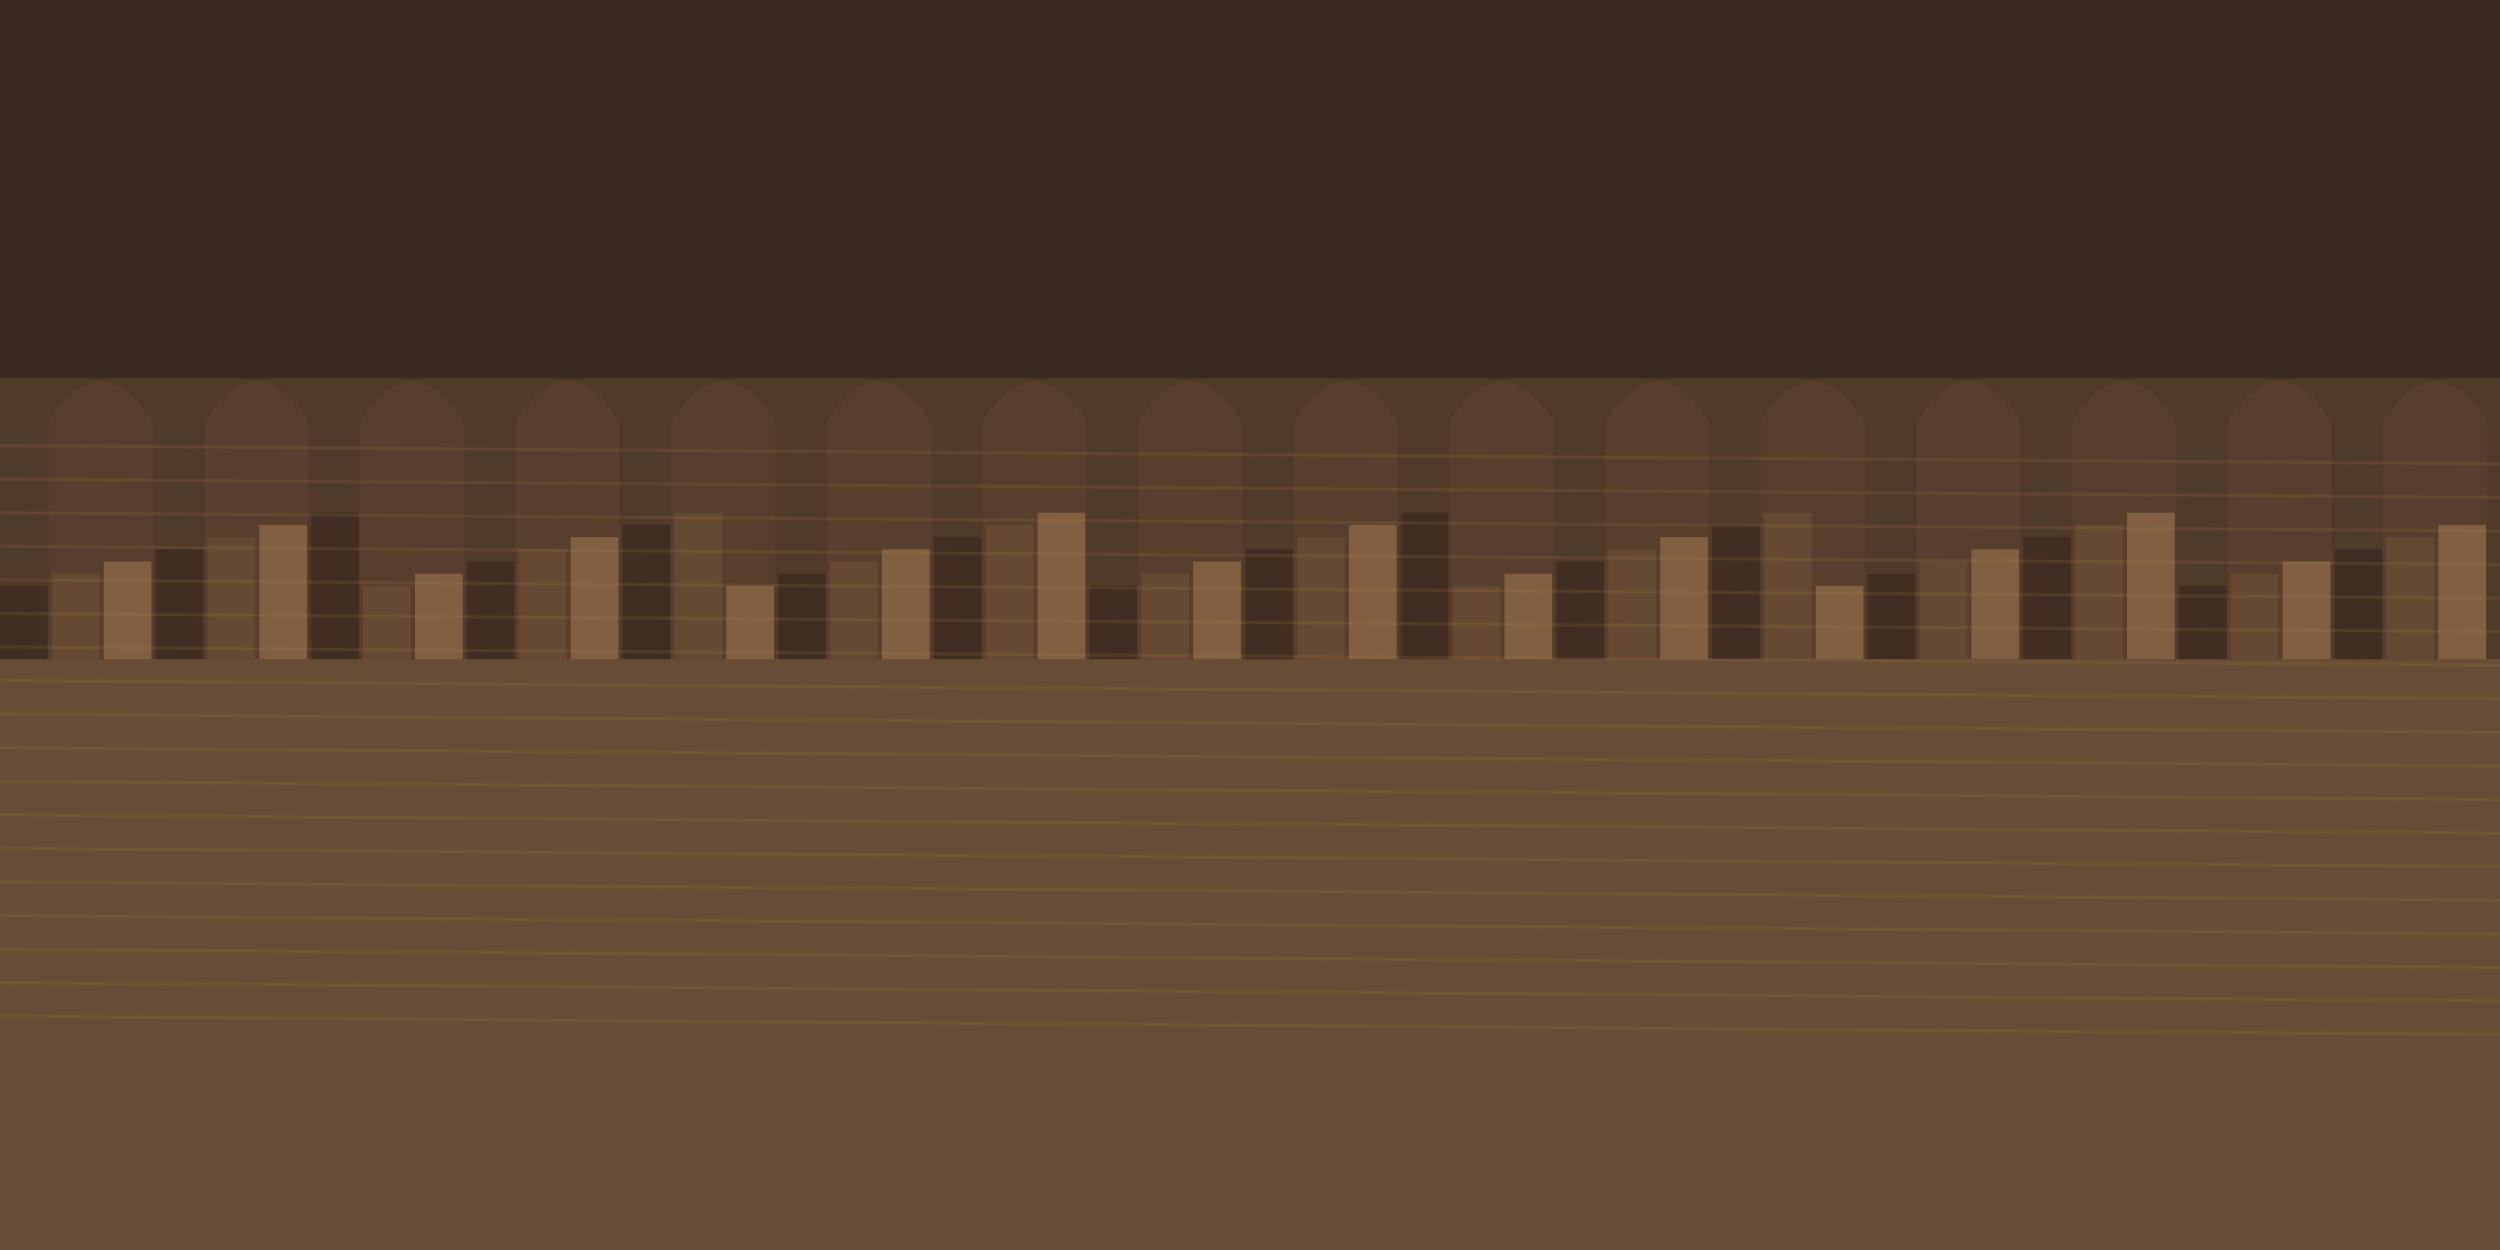
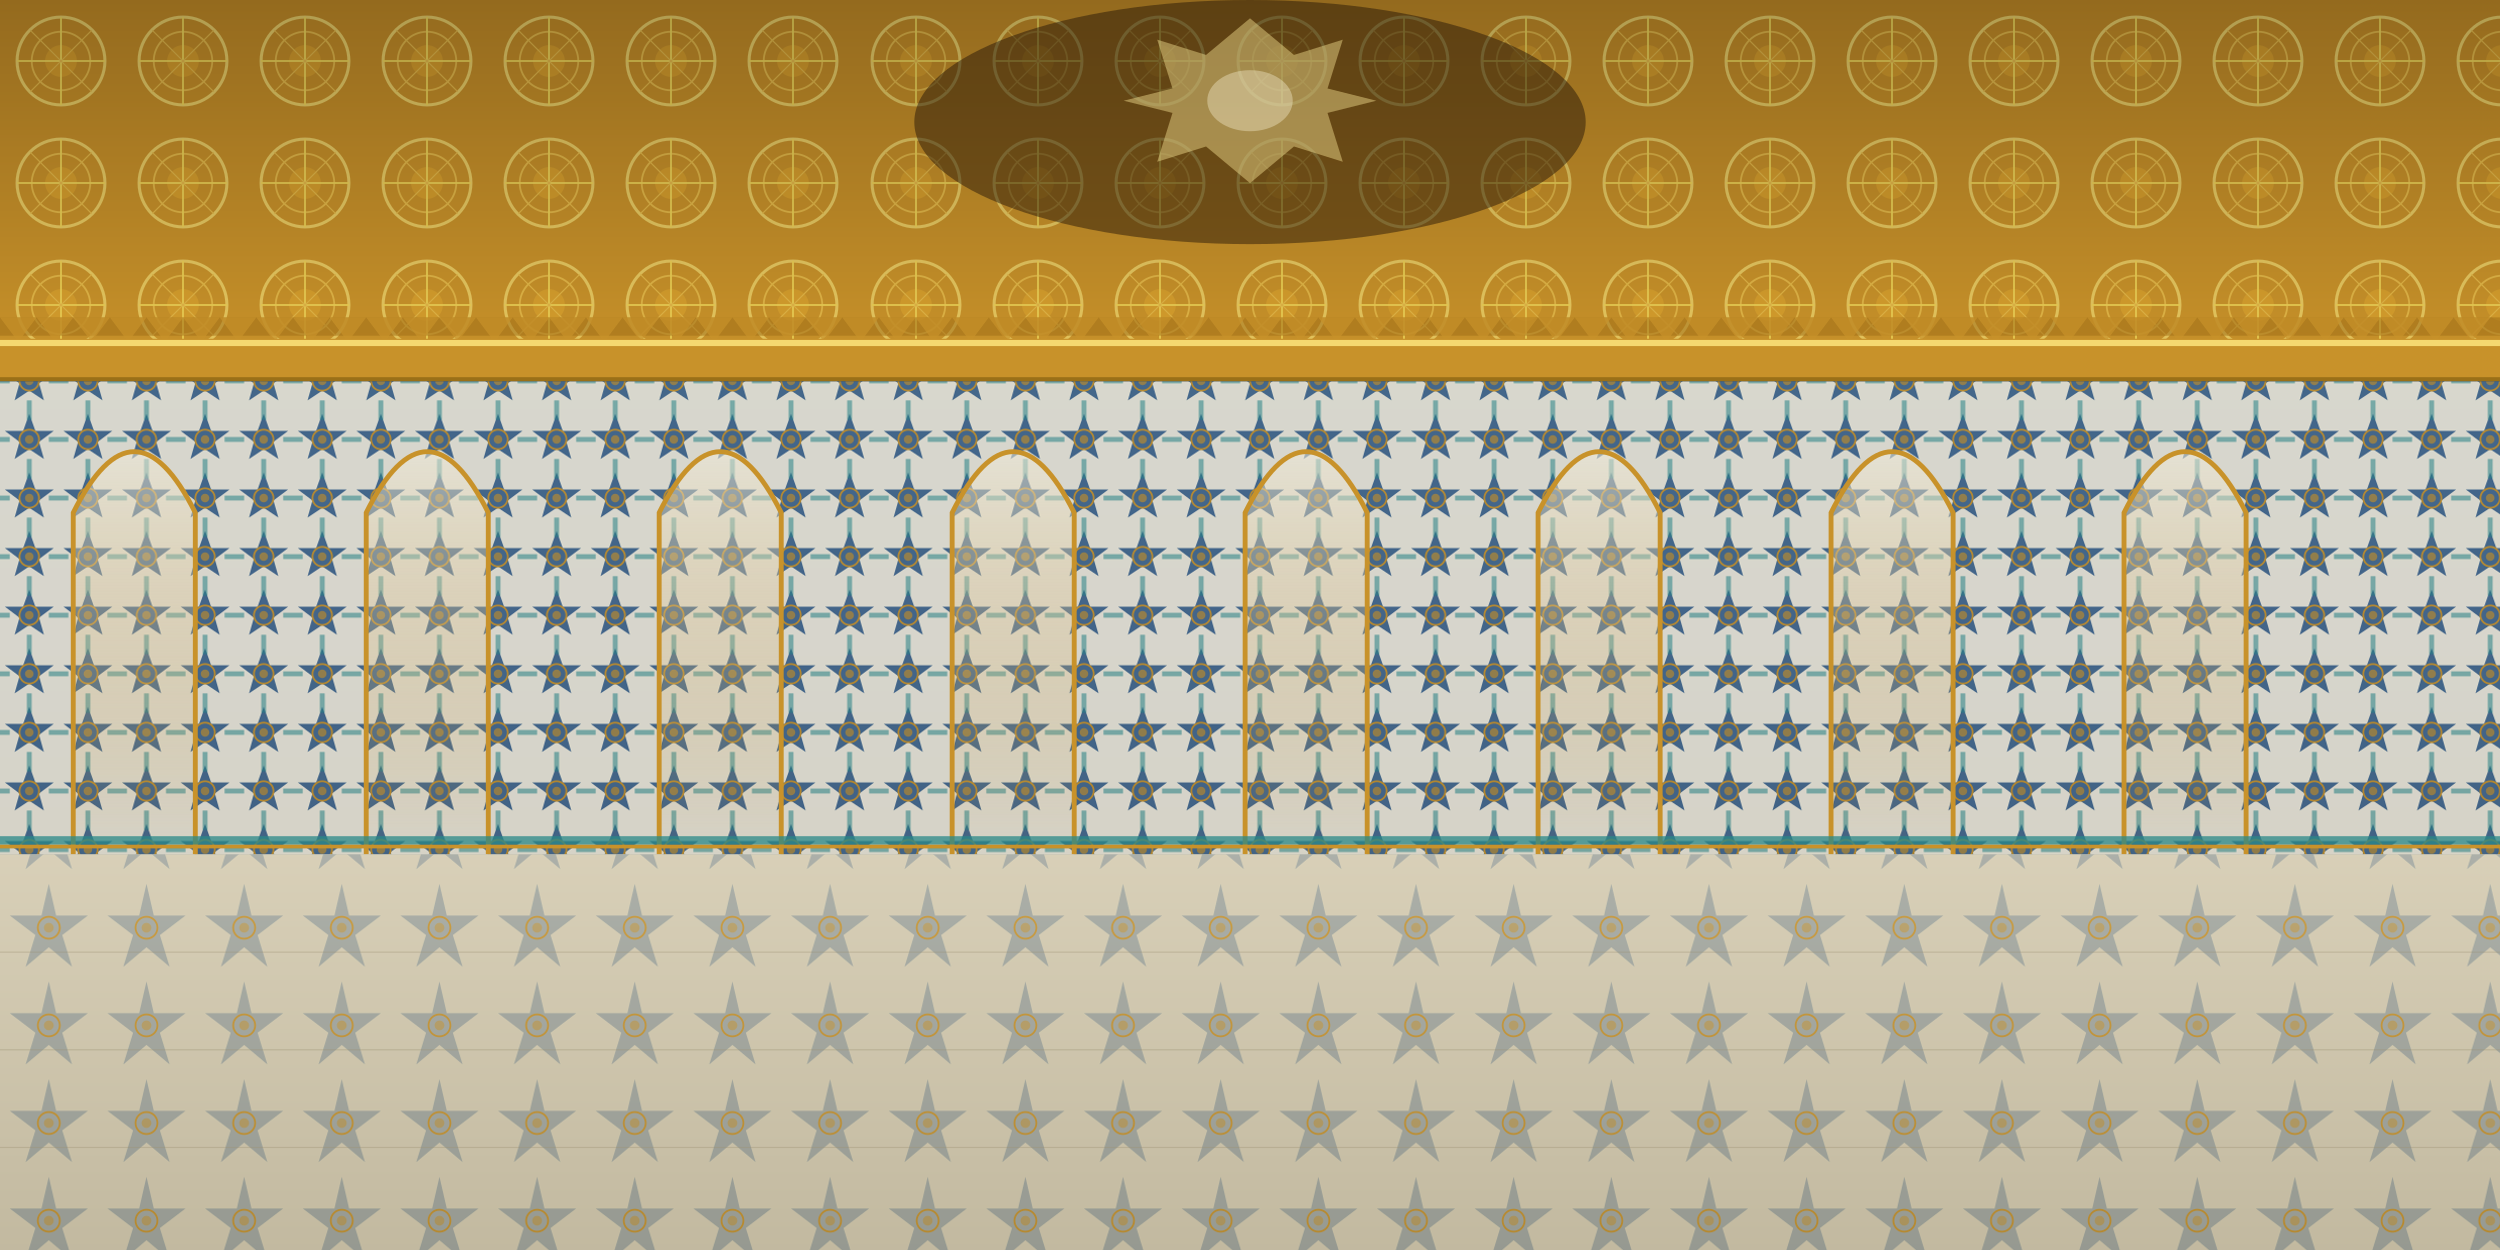
<svg xmlns="http://www.w3.org/2000/svg" viewBox="0 0 4096 2048">
-   <rect width="4096" height="2048" fill="#3b2a1f" />
-   <rect y="620" width="4096" height="1428" fill="#6a4d35" opacity="0.45" />
-   <rect y="1080" width="4096" height="968" fill="#9e7a4f" opacity="0.3" />
-   <rect x="0" y="960" width="78" height="120" fill="#3b2a1f" opacity="0.72" />
-   <rect x="85" y="940" width="78" height="140" fill="#6a4d35" opacity="0.72" />
-   <rect x="170" y="920" width="78" height="160" fill="#9e7a4f" opacity="0.72" />
-   <rect x="255" y="900" width="78" height="180" fill="#3b2a1f" opacity="0.72" />
-   <rect x="340" y="880" width="78" height="200" fill="#6a4d35" opacity="0.72" />
-   <rect x="425" y="860" width="78" height="220" fill="#9e7a4f" opacity="0.72" />
-   <rect x="510" y="840" width="78" height="240" fill="#3b2a1f" opacity="0.72" />
-   <rect x="595" y="960" width="78" height="120" fill="#6a4d35" opacity="0.72" />
-   <rect x="680" y="940" width="78" height="140" fill="#9e7a4f" opacity="0.72" />
-   <rect x="765" y="920" width="78" height="160" fill="#3b2a1f" opacity="0.72" />
-   <rect x="850" y="900" width="78" height="180" fill="#6a4d35" opacity="0.72" />
-   <rect x="935" y="880" width="78" height="200" fill="#9e7a4f" opacity="0.72" />
-   <rect x="1020" y="860" width="78" height="220" fill="#3b2a1f" opacity="0.72" />
-   <rect x="1105" y="840" width="78" height="240" fill="#6a4d35" opacity="0.72" />
-   <rect x="1190" y="960" width="78" height="120" fill="#9e7a4f" opacity="0.72" />
-   <rect x="1275" y="940" width="78" height="140" fill="#3b2a1f" opacity="0.72" />
-   <rect x="1360" y="920" width="78" height="160" fill="#6a4d35" opacity="0.72" />
-   <rect x="1445" y="900" width="78" height="180" fill="#9e7a4f" opacity="0.72" />
-   <rect x="1530" y="880" width="78" height="200" fill="#3b2a1f" opacity="0.72" />
-   <rect x="1615" y="860" width="78" height="220" fill="#6a4d35" opacity="0.72" />
-   <rect x="1700" y="840" width="78" height="240" fill="#9e7a4f" opacity="0.72" />
-   <rect x="1785" y="960" width="78" height="120" fill="#3b2a1f" opacity="0.72" />
-   <rect x="1870" y="940" width="78" height="140" fill="#6a4d35" opacity="0.72" />
-   <rect x="1955" y="920" width="78" height="160" fill="#9e7a4f" opacity="0.72" />
-   <rect x="2040" y="900" width="78" height="180" fill="#3b2a1f" opacity="0.72" />
-   <rect x="2125" y="880" width="78" height="200" fill="#6a4d35" opacity="0.72" />
-   <rect x="2210" y="860" width="78" height="220" fill="#9e7a4f" opacity="0.72" />
-   <rect x="2295" y="840" width="78" height="240" fill="#3b2a1f" opacity="0.72" />
-   <rect x="2380" y="960" width="78" height="120" fill="#6a4d35" opacity="0.72" />
-   <rect x="2465" y="940" width="78" height="140" fill="#9e7a4f" opacity="0.72" />
-   <rect x="2550" y="920" width="78" height="160" fill="#3b2a1f" opacity="0.72" />
-   <rect x="2635" y="900" width="78" height="180" fill="#6a4d35" opacity="0.72" />
-   <rect x="2720" y="880" width="78" height="200" fill="#9e7a4f" opacity="0.72" />
-   <rect x="2805" y="860" width="78" height="220" fill="#3b2a1f" opacity="0.72" />
-   <rect x="2890" y="840" width="78" height="240" fill="#6a4d35" opacity="0.72" />
-   <rect x="2975" y="960" width="78" height="120" fill="#9e7a4f" opacity="0.72" />
-   <rect x="3060" y="940" width="78" height="140" fill="#3b2a1f" opacity="0.72" />
-   <rect x="3145" y="920" width="78" height="160" fill="#6a4d35" opacity="0.72" />
-   <rect x="3230" y="900" width="78" height="180" fill="#9e7a4f" opacity="0.72" />
-   <rect x="3315" y="880" width="78" height="200" fill="#3b2a1f" opacity="0.72" />
-   <rect x="3400" y="860" width="78" height="220" fill="#6a4d35" opacity="0.72" />
-   <rect x="3485" y="840" width="78" height="240" fill="#9e7a4f" opacity="0.72" />
-   <rect x="3570" y="960" width="78" height="120" fill="#3b2a1f" opacity="0.72" />
-   <rect x="3655" y="940" width="78" height="140" fill="#6a4d35" opacity="0.72" />
-   <rect x="3740" y="920" width="78" height="160" fill="#9e7a4f" opacity="0.72" />
-   <rect x="3825" y="900" width="78" height="180" fill="#3b2a1f" opacity="0.72" />
-   <rect x="3910" y="880" width="78" height="200" fill="#6a4d35" opacity="0.72" />
-   <rect x="3995" y="860" width="78" height="220" fill="#9e7a4f" opacity="0.72" />
-   <path d="M80 690 q85 -130 170 0 v390 h-170z" fill="#6a4d35" opacity="0.28" />
-   <path d="M335 690 q85 -130 170 0 v390 h-170z" fill="#6a4d35" opacity="0.28" />
-   <path d="M590 690 q85 -130 170 0 v390 h-170z" fill="#6a4d35" opacity="0.28" />
-   <path d="M845 690 q85 -130 170 0 v390 h-170z" fill="#6a4d35" opacity="0.28" />
-   <path d="M1100 690 q85 -130 170 0 v390 h-170z" fill="#6a4d35" opacity="0.28" />
-   <path d="M1355 690 q85 -130 170 0 v390 h-170z" fill="#6a4d35" opacity="0.28" />
-   <path d="M1610 690 q85 -130 170 0 v390 h-170z" fill="#6a4d35" opacity="0.28" />
-   <path d="M1865 690 q85 -130 170 0 v390 h-170z" fill="#6a4d35" opacity="0.28" />
-   <path d="M2120 690 q85 -130 170 0 v390 h-170z" fill="#6a4d35" opacity="0.28" />
-   <path d="M2375 690 q85 -130 170 0 v390 h-170z" fill="#6a4d35" opacity="0.28" />
-   <path d="M2630 690 q85 -130 170 0 v390 h-170z" fill="#6a4d35" opacity="0.28" />
-   <path d="M2885 690 q85 -130 170 0 v390 h-170z" fill="#6a4d35" opacity="0.28" />
-   <path d="M3140 690 q85 -130 170 0 v390 h-170z" fill="#6a4d35" opacity="0.28" />
-   <path d="M3395 690 q85 -130 170 0 v390 h-170z" fill="#6a4d35" opacity="0.28" />
-   <path d="M3650 690 q85 -130 170 0 v390 h-170z" fill="#6a4d35" opacity="0.28" />
-   <path d="M3905 690 q85 -130 170 0 v390 h-170z" fill="#6a4d35" opacity="0.28" />
-   <g opacity="0.18" stroke="#9e7a4f" stroke-width="5">
-     <line x1="0" y1="730" x2="4096" y2="760" />
-     <line x1="0" y1="785" x2="4096" y2="815" />
-     <line x1="0" y1="840" x2="4096" y2="870" />
-     <line x1="0" y1="895" x2="4096" y2="925" />
-     <line x1="0" y1="950" x2="4096" y2="980" />
-     <line x1="0" y1="1005" x2="4096" y2="1035" />
-     <line x1="0" y1="1060" x2="4096" y2="1090" />
-     <line x1="0" y1="1115" x2="4096" y2="1145" />
-     <line x1="0" y1="1170" x2="4096" y2="1200" />
-     <line x1="0" y1="1225" x2="4096" y2="1255" />
-     <line x1="0" y1="1280" x2="4096" y2="1310" />
-     <line x1="0" y1="1335" x2="4096" y2="1365" />
-     <line x1="0" y1="1390" x2="4096" y2="1420" />
-     <line x1="0" y1="1445" x2="4096" y2="1475" />
-     <line x1="0" y1="1500" x2="4096" y2="1530" />
-     <line x1="0" y1="1555" x2="4096" y2="1585" />
-     <line x1="0" y1="1610" x2="4096" y2="1640" />
-     <line x1="0" y1="1665" x2="4096" y2="1695" />
+   <defs>
+     <linearGradient id="ceilG" x1="0" y1="0" x2="0" y2="1">
+       <stop offset="0%" stop-color="#1a0e04" />
+       <stop offset="100%" stop-color="#c8922a" />
+     </linearGradient>
+     <linearGradient id="wallG" x1="0" y1="0" x2="0" y2="1">
+       <stop offset="0%" stop-color="#1e4a7a" />
+       <stop offset="60%" stop-color="#163a6a" />
+       <stop offset="100%" stop-color="#0e2848" />
+     </linearGradient>
+     <linearGradient id="floorG" x1="0" y1="0" x2="0" y2="1">
+       <stop offset="0%" stop-color="#d8d0b8" />
+       <stop offset="100%" stop-color="#6a6040" />
+     </linearGradient>
+     <linearGradient id="archFill" x1="0" y1="0" x2="0" y2="1">
+       <stop offset="0%" stop-color="#f0ead8" stop-opacity="0.55" />
+       <stop offset="100%" stop-color="#c8922a" stop-opacity="0" />
+     </linearGradient>
+     <pattern id="iznik" x="0" y="0" width="96" height="96" patternUnits="userSpaceOnUse">
+       <rect width="96" height="96" fill="#f0ead8" />
+       <polygon points="48,6 58,34 88,34 64,52 72,80 48,64 24,80 32,52 8,34 38,34" fill="#1e4a7a" opacity="0.8" />
+       <circle cx="48" cy="48" r="16" fill="none" stroke="#c8922a" stroke-width="3" />
+       <circle cx="48" cy="48" r="7" fill="#c8922a" opacity="0.7" />
+       <rect x="0" y="44" width="16" height="8" fill="#2a8888" opacity="0.55" />
+       <rect x="80" y="44" width="16" height="8" fill="#2a8888" opacity="0.55" />
+       <rect x="44" y="0" width="8" height="16" fill="#2a8888" opacity="0.55" />
+       <rect x="44" y="80" width="8" height="16" fill="#2a8888" opacity="0.55" />
+     </pattern>
+     <pattern id="arabCeil" x="0" y="0" width="200" height="200" patternUnits="userSpaceOnUse">
+       <rect width="200" height="200" fill="#c8922a" />
+       <circle cx="100" cy="100" r="72" fill="none" stroke="#f0d870" stroke-width="5" />
+       <circle cx="100" cy="100" r="48" fill="none" stroke="#e8c050" stroke-width="3" />
+       <circle cx="100" cy="100" r="26" fill="#e8b030" opacity="0.5" />
+       <line x1="28" y1="100" x2="172" y2="100" stroke="#f5e060" stroke-width="3" />
+       <line x1="100" y1="28" x2="100" y2="172" stroke="#f5e060" stroke-width="3" />
+       <line x1="50" y1="50" x2="150" y2="150" stroke="#e8c050" stroke-width="2" />
+       <line x1="150" y1="50" x2="50" y2="150" stroke="#e8c050" stroke-width="2" />
+     </pattern>
+     <pattern id="mosaicFloor" x="0" y="0" width="160" height="160" patternUnits="userSpaceOnUse">
+       <rect width="160" height="160" fill="#d8d0b8" />
+       <polygon points="80,8 92,60 144,60 102,92 118,144 80,112 42,144 58,92 16,60 68,60" fill="#1e4a7a" opacity="0.3" />
+       <circle cx="80" cy="80" r="18" fill="none" stroke="#c8922a" stroke-width="3" />
+       <circle cx="80" cy="80" r="8" fill="#c8922a" opacity="0.55" />
+     </pattern>
+   </defs>
+   <rect width="4096" height="580" fill="url(#ceilG)" />
+   <rect width="4096" height="580" fill="url(#arabCeil)" opacity="0.7" />
+   <ellipse cx="2048" cy="200" rx="550" ry="200" fill="#1a0e04" opacity="0.45" />
+   <polygon points="2048,30 2120,90 2200,65 2175,145 2255,165 2175,185 2200,265 2120,240 2048,300 1976,240 1896,265 1921,185 1841,165 1921,145 1896,65 1976,90" fill="#f5e090" opacity="0.45" />
+   <ellipse cx="2048" cy="165" rx="70" ry="50" fill="#fffae0" opacity="0.35" />
+   <rect y="520" width="4096" height="30" fill="#a07018" opacity="0.55" />
+   <g fill="#c8922a" opacity="0.7">
+     <polygon points="0,520 30,560 60,520" />
+     <polygon points="60,520 90,560 120,520" />
+     <polygon points="120,520 150,560 180,520" />
+     <polygon points="180,520 210,560 240,520" />
+     <polygon points="240,520 270,560 300,520" />
+     <polygon points="300,520 330,560 360,520" />
+     <polygon points="360,520 390,560 420,520" />
+     <polygon points="420,520 450,560 480,520" />
+     <polygon points="480,520 510,560 540,520" />
+     <polygon points="540,520 570,560 600,520" />
+     <polygon points="600,520 630,560 660,520" />
+     <polygon points="660,520 690,560 720,520" />
+     <polygon points="720,520 750,560 780,520" />
+     <polygon points="780,520 810,560 840,520" />
+     <polygon points="840,520 870,560 900,520" />
+     <polygon points="900,520 930,560 960,520" />
+     <polygon points="960,520 990,560 1020,520" />
+     <polygon points="1020,520 1050,560 1080,520" />
+     <polygon points="1080,520 1110,560 1140,520" />
+     <polygon points="1140,520 1170,560 1200,520" />
+     <polygon points="1200,520 1230,560 1260,520" />
+     <polygon points="1260,520 1290,560 1320,520" />
+     <polygon points="1320,520 1350,560 1380,520" />
+     <polygon points="1380,520 1410,560 1440,520" />
+     <polygon points="1440,520 1470,560 1500,520" />
+     <polygon points="1500,520 1530,560 1560,520" />
+     <polygon points="1560,520 1590,560 1620,520" />
+     <polygon points="1620,520 1650,560 1680,520" />
+     <polygon points="1680,520 1710,560 1740,520" />
+     <polygon points="1740,520 1770,560 1800,520" />
+     <polygon points="1800,520 1830,560 1860,520" />
+     <polygon points="1860,520 1890,560 1920,520" />
+     <polygon points="1920,520 1950,560 1980,520" />
+     <polygon points="1980,520 2010,560 2040,520" />
+     <polygon points="2040,520 2070,560 2100,520" />
+     <polygon points="2100,520 2130,560 2160,520" />
+     <polygon points="2160,520 2190,560 2220,520" />
+     <polygon points="2220,520 2250,560 2280,520" />
+     <polygon points="2280,520 2310,560 2340,520" />
+     <polygon points="2340,520 2370,560 2400,520" />
+     <polygon points="2400,520 2430,560 2460,520" />
+     <polygon points="2460,520 2490,560 2520,520" />
+     <polygon points="2520,520 2550,560 2580,520" />
+     <polygon points="2580,520 2610,560 2640,520" />
+     <polygon points="2640,520 2670,560 2700,520" />
+     <polygon points="2700,520 2730,560 2760,520" />
+     <polygon points="2760,520 2790,560 2820,520" />
+     <polygon points="2820,520 2850,560 2880,520" />
+     <polygon points="2880,520 2910,560 2940,520" />
+     <polygon points="2940,520 2970,560 3000,520" />
+     <polygon points="3000,520 3030,560 3060,520" />
+     <polygon points="3060,520 3090,560 3120,520" />
+     <polygon points="3120,520 3150,560 3180,520" />
+     <polygon points="3180,520 3210,560 3240,520" />
+     <polygon points="3240,520 3270,560 3300,520" />
+     <polygon points="3300,520 3330,560 3360,520" />
+     <polygon points="3360,520 3390,560 3420,520" />
+     <polygon points="3420,520 3450,560 3480,520" />
+     <polygon points="3480,520 3510,560 3540,520" />
+     <polygon points="3540,520 3570,560 3600,520" />
+     <polygon points="3600,520 3630,560 3660,520" />
+     <polygon points="3660,520 3690,560 3720,520" />
+     <polygon points="3720,520 3750,560 3780,520" />
+     <polygon points="3780,520 3810,560 3840,520" />
+     <polygon points="3840,520 3870,560 3900,520" />
+     <polygon points="3900,520 3930,560 3960,520" />
+     <polygon points="3960,520 3990,560 4020,520" />
+     <polygon points="4020,520 4050,560 4080,520" />
+   </g>
+   <rect y="555" width="4096" height="70" fill="#c8922a" />
+   <rect y="557" width="4096" height="10" fill="#f5d870" />
+   <rect y="618" width="4096" height="10" fill="#9a7018" />
+   <rect y="625" width="4096" height="775" fill="url(#wallG)" />
+   <rect y="625" width="4096" height="775" fill="url(#iznik)" opacity="0.88" />
+   <path d="M120 1400 L120 840 Q220 640 320 840 L320 1400 Z" fill="url(#archFill)" />
+   <path d="M600 1400 L600 840 Q700 640 800 840 L800 1400 Z" fill="url(#archFill)" />
+   <path d="M1080 1400 L1080 840 Q1180 640 1280 840 L1280 1400 Z" fill="url(#archFill)" />
+   <path d="M1560 1400 L1560 840 Q1660 640 1760 840 L1760 1400 Z" fill="url(#archFill)" />
+   <path d="M2040 1400 L2040 840 Q2140 640 2240 840 L2240 1400 Z" fill="url(#archFill)" />
+   <path d="M2520 1400 L2520 840 Q2620 640 2720 840 L2720 1400 Z" fill="url(#archFill)" />
+   <path d="M3000 1400 L3000 840 Q3100 640 3200 840 L3200 1400 Z" fill="url(#archFill)" />
+   <path d="M3480 1400 L3480 840 Q3580 640 3680 840 L3680 1400 Z" fill="url(#archFill)" />
+   <g fill="none" stroke="#c8922a" stroke-width="8">
+     <path d="M120 1400 L120 840 Q220 640 320 840 L320 1400" />
+     <path d="M600 1400 L600 840 Q700 640 800 840 L800 1400" />
+     <path d="M1080 1400 L1080 840 Q1180 640 1280 840 L1280 1400" />
+     <path d="M1560 1400 L1560 840 Q1660 640 1760 840 L1760 1400" />
+     <path d="M2040 1400 L2040 840 Q2140 640 2240 840 L2240 1400" />
+     <path d="M2520 1400 L2520 840 Q2620 640 2720 840 L2720 1400" />
+     <path d="M3000 1400 L3000 840 Q3100 640 3200 840 L3200 1400" />
+     <path d="M3480 1400 L3480 840 Q3580 640 3680 840 L3680 1400" />
+   </g>
+   <rect y="1370" width="4096" height="14" fill="#2a8888" opacity="0.75" />
+   <rect y="1384" width="4096" height="6" fill="#c8922a" />
+   <rect y="1400" width="4096" height="648" fill="url(#floorG)" />
+   <rect y="1400" width="4096" height="648" fill="url(#mosaicFloor)" opacity="0.8" />
+   <g stroke="#9a9070" stroke-width="2" opacity="0.35">
+     <line x1="0" y1="1560" x2="4096" y2="1560" />
+     <line x1="0" y1="1720" x2="4096" y2="1720" />
+     <line x1="0" y1="1880" x2="4096" y2="1880" />
  </g>
</svg>
